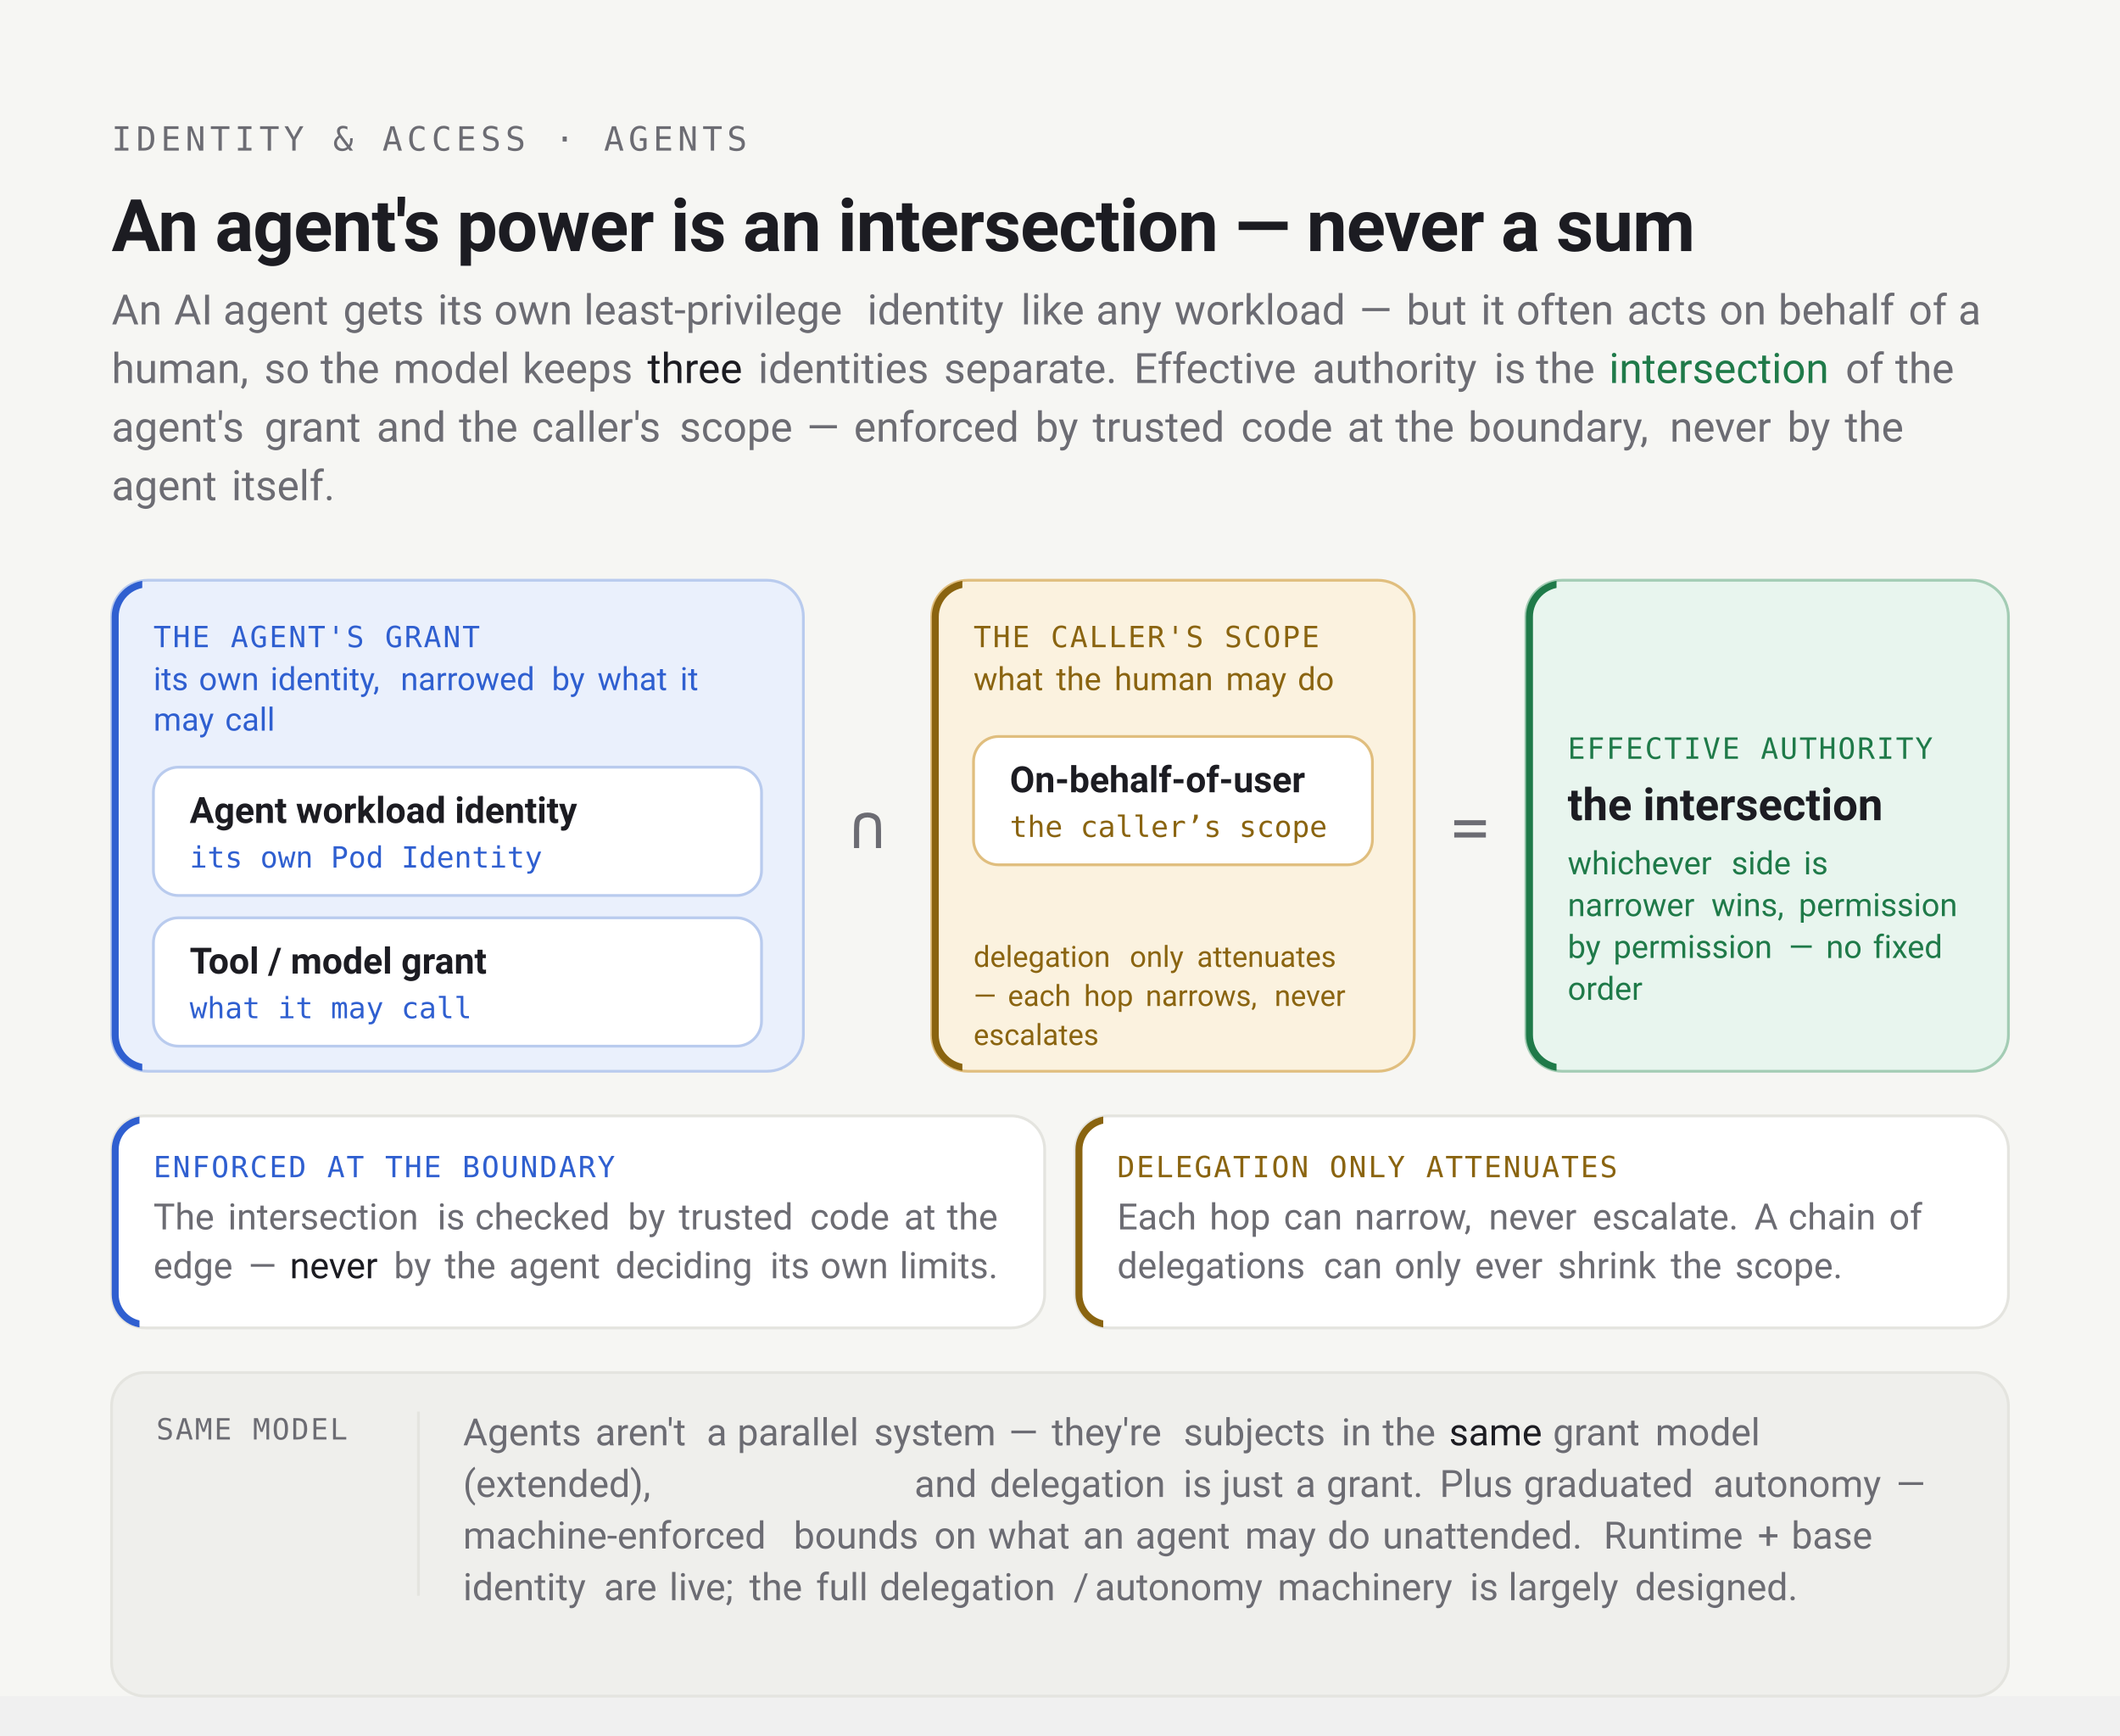
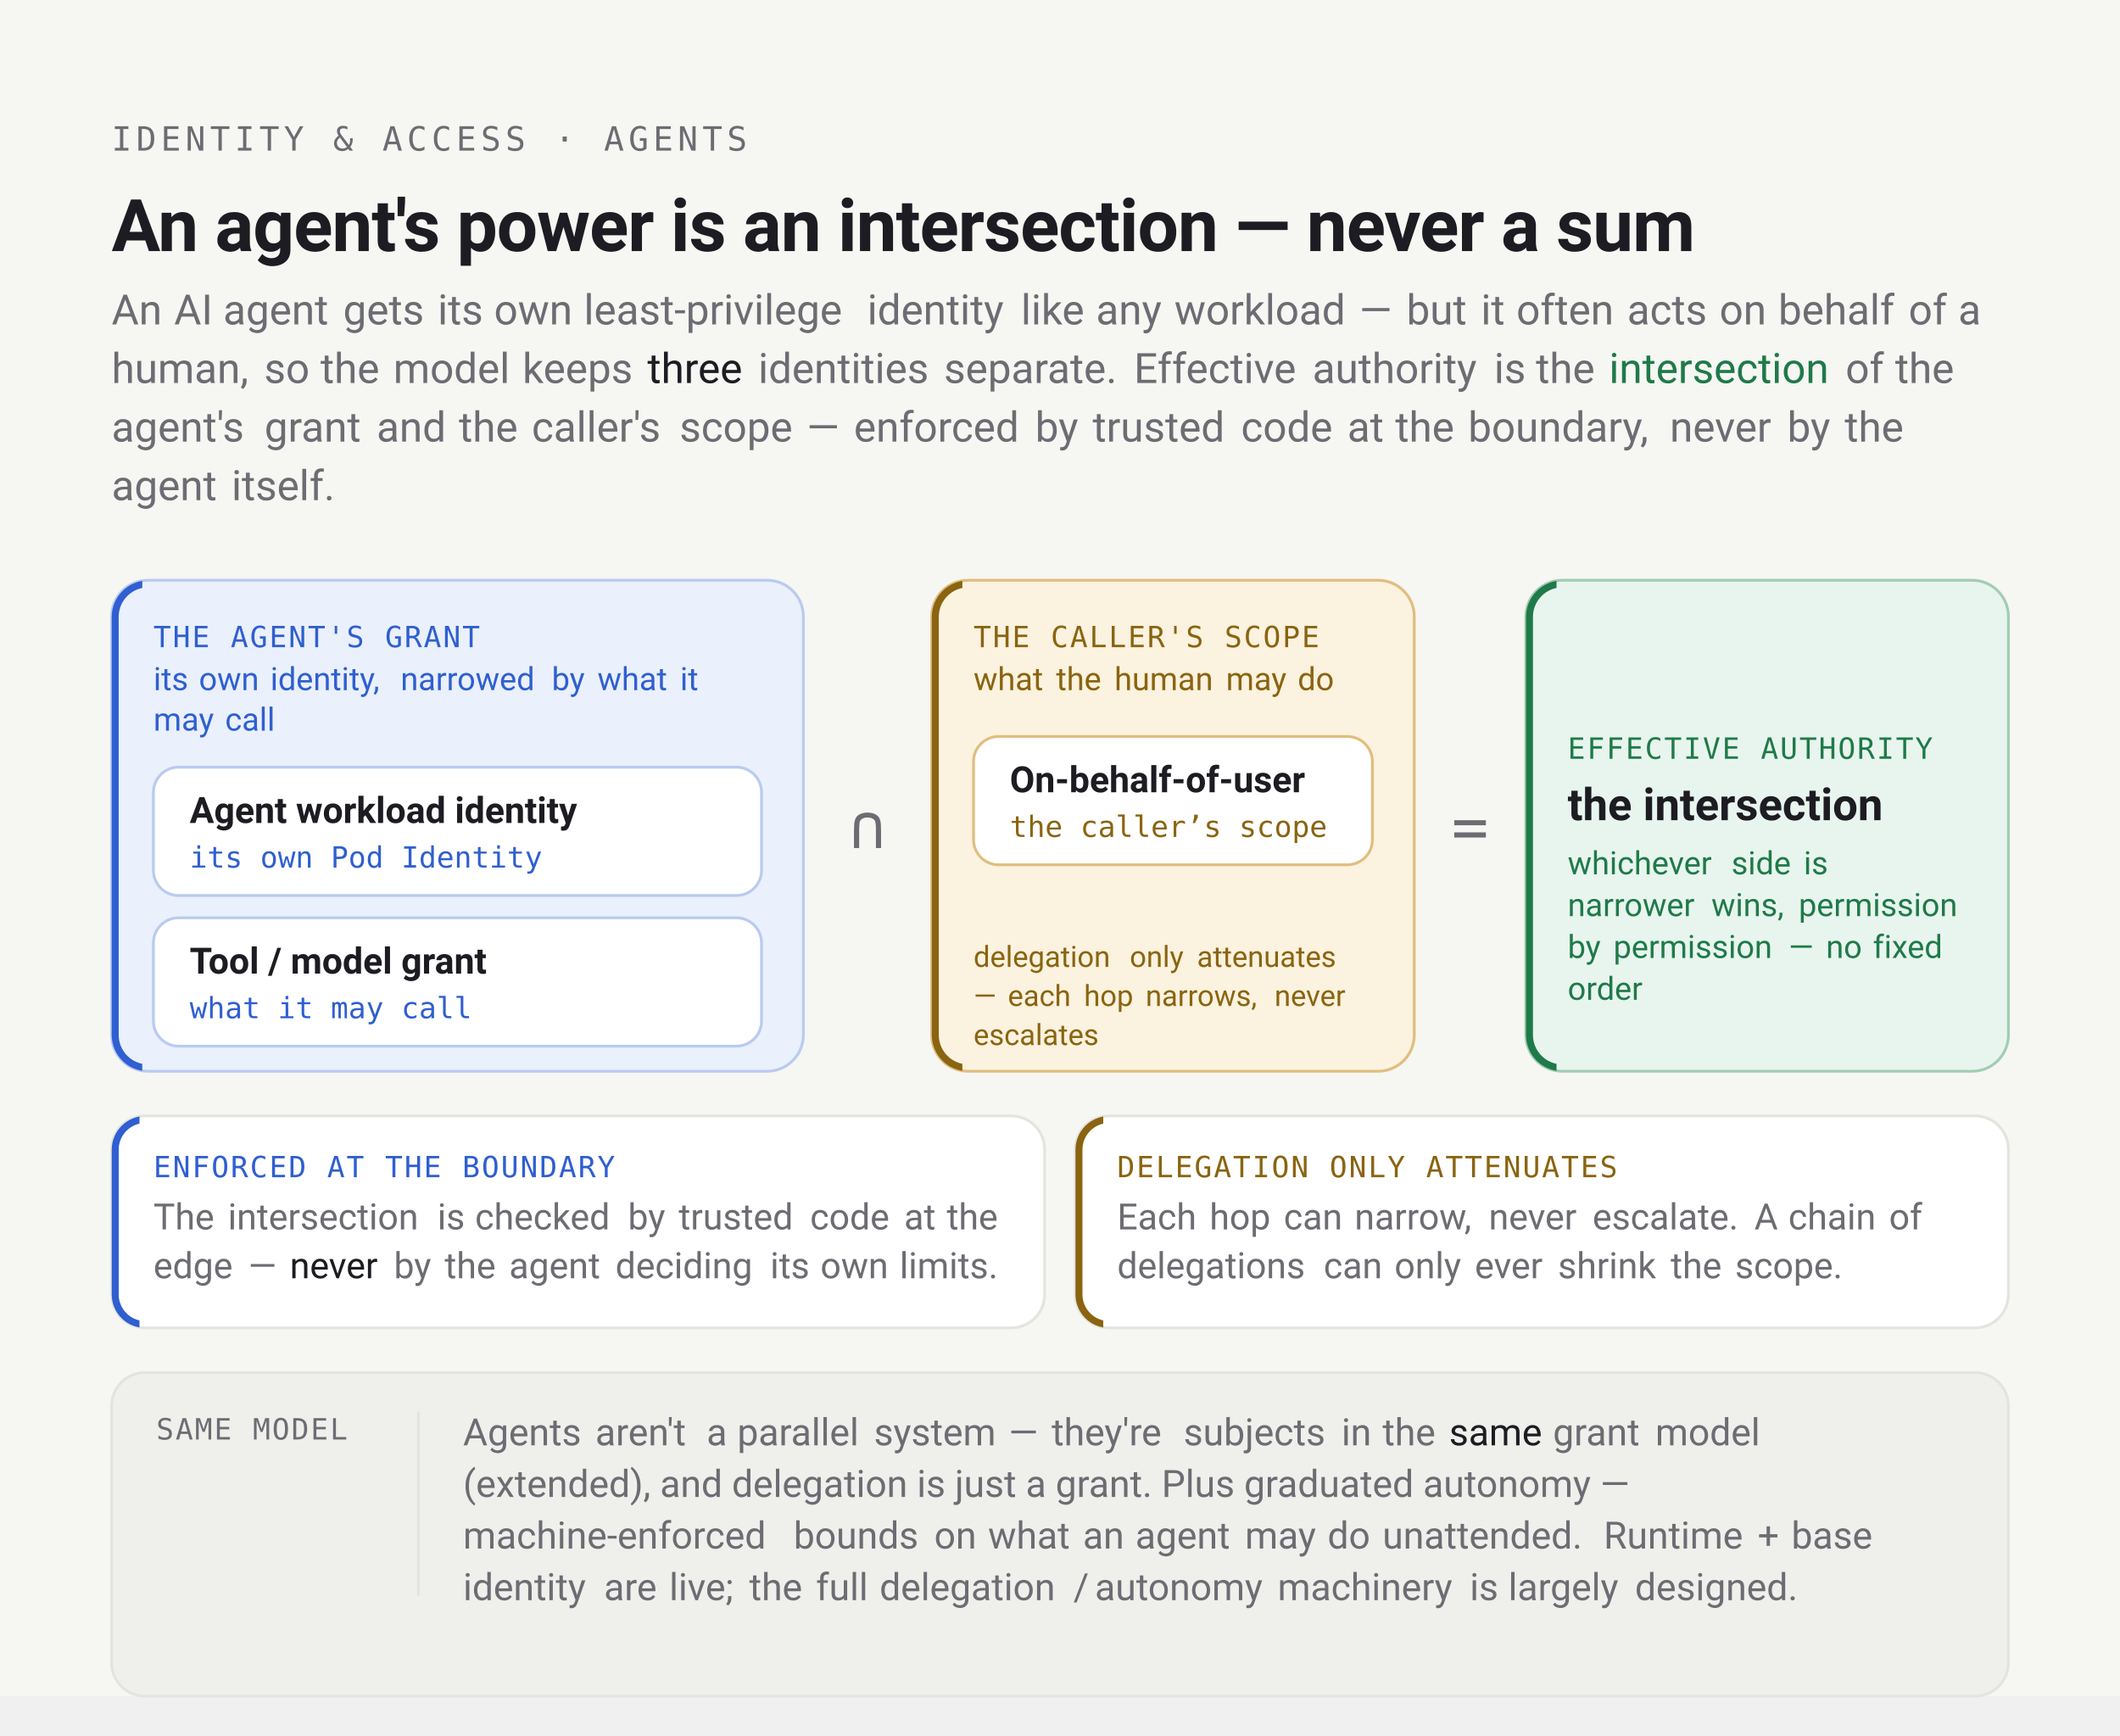
<svg xmlns="http://www.w3.org/2000/svg" viewBox="0 0 760 622" width="760" height="622" xml:space="preserve" font-family="system-ui,-apple-system,'Segoe UI',Roboto,Helvetica,Arial,sans-serif">
  <style>@media(prefers-color-scheme:dark){[fill="#f6f6f3"]{fill:#1b1b18}[stroke="#f6f6f3"]{stroke:#1b1b18}[fill="#6c6c73"]{fill:#898990}[stroke="#6c6c73"]{stroke:#898990}[fill="#1c1c22"]{fill:#dddde3}[stroke="#1c1c22"]{stroke:#dddde3}[fill="#1f7a49"]{fill:#45d487}[stroke="#1f7a49"]{stroke:#45d487}[fill="#eaf0fc"]{fill:#172a50}[stroke="#eaf0fc"]{stroke:#172a50}[fill="#b9cbee"]{fill:#1e3869}[stroke="#b9cbee"]{stroke:#1e3869}[fill="#2f5fd0"]{fill:#7798e3}[stroke="#2f5fd0"]{stroke:#7798e3}[fill="#ffffff"]{fill:#141414}[stroke="#ffffff"]{stroke:#141414}[fill="#fbf2df"]{fill:#554219}[stroke="#fbf2df"]{stroke:#554219}[fill="#e0be7e"]{fill:#e6c68a}[stroke="#e0be7e"]{stroke:#e6c68a}[fill="#8a6410"]{fill:#ecb02d}[stroke="#8a6410"]{stroke:#ecb02d}[fill="#e8f5ee"]{fill:#214b35}[stroke="#e8f5ee"]{stroke:#214b35}[fill="#a3ccb4"]{fill:#a2cdb4}[stroke="#a3ccb4"]{stroke:#a2cdb4}[fill="#e4e4df"]{fill:#252521}[stroke="#e4e4df"]{stroke:#252521}[fill="#efefec"]{fill:#1f1f1b}[stroke="#efefec"]{stroke:#1f1f1b}}</style>
  <style>@media(prefers-color-scheme:dark){.f_bg{fill:#15161c}.f_blueBg{fill:#172a50}.f_greenBg{fill:#16331f}.f_text{fill:#e6e6ea}.f_muted{fill:#9a9aa3}.f_blue{fill:#7fa0ee}.f_green{fill:#4fd08a}.f_amber{fill:#e0b050}}</style>
  <defs>
    <clipPath id="abar0">
      <rect x="39.0" y="207.0" width="12.0" height="178.0" />
    </clipPath>
    <clipPath id="abar1">
      <rect x="333.0" y="207.0" width="12.0" height="178.0" />
    </clipPath>
    <clipPath id="abar2">
      <rect x="546.0" y="207.0" width="12.0" height="178.0" />
    </clipPath>
    <clipPath id="abar3">
      <rect x="39.0" y="399.0" width="11.0" height="78.0" />
    </clipPath>
    <clipPath id="abar4">
      <rect x="384.5" y="399.0" width="11.0" height="78.0" />
    </clipPath>
  </defs>
  <rect x="0" y="0" width="760" height="608" class="f_bg" fill="#f6f6f3" />
  <text x="40" y="54" font-size="12" class="f_muted mono" fill="#6c6c73" font-family="ui-monospace,SFMono-Regular,Menlo,Consolas,monospace" letter-spacing="1.6px">IDENTITY &amp; ACCESS · AGENTS</text>
  <text x="40" y="90" font-size="26" class="f_text" fill="#1c1c22" font-family="system-ui,-apple-system,'Segoe UI',Roboto,Helvetica,Arial,sans-serif" font-weight="600" letter-spacing="-0.3px">An agent's power is an intersection — never a sum</text>
  <text y="116.3" font-size="15">
    <tspan x="40.0" class="f_muted" fill="#6c6c73" font-family="system-ui,-apple-system,'Segoe UI',Roboto,Helvetica,Arial,sans-serif">An</tspan>
    <tspan x="62.4" class="f_muted" fill="#6c6c73" font-family="system-ui,-apple-system,'Segoe UI',Roboto,Helvetica,Arial,sans-serif">AI</tspan>
    <tspan x="80.0" class="f_muted" fill="#6c6c73" font-family="system-ui,-apple-system,'Segoe UI',Roboto,Helvetica,Arial,sans-serif">agent</tspan>
    <tspan x="123.0" class="f_muted" fill="#6c6c73" font-family="system-ui,-apple-system,'Segoe UI',Roboto,Helvetica,Arial,sans-serif">gets</tspan>
    <tspan x="156.9" class="f_muted" fill="#6c6c73" font-family="system-ui,-apple-system,'Segoe UI',Roboto,Helvetica,Arial,sans-serif">its</tspan>
    <tspan x="177.1" class="f_muted" fill="#6c6c73" font-family="system-ui,-apple-system,'Segoe UI',Roboto,Helvetica,Arial,sans-serif">own</tspan>
    <tspan x="209.3" class="f_muted" fill="#6c6c73" font-family="system-ui,-apple-system,'Segoe UI',Roboto,Helvetica,Arial,sans-serif">least-privilege</tspan>
    <tspan x="310.9" class="f_muted" fill="#6c6c73" font-family="system-ui,-apple-system,'Segoe UI',Roboto,Helvetica,Arial,sans-serif">identity</tspan>
    <tspan x="366.0" class="f_muted" fill="#6c6c73" font-family="system-ui,-apple-system,'Segoe UI',Roboto,Helvetica,Arial,sans-serif">like</tspan>
    <tspan x="392.9" class="f_muted" fill="#6c6c73" font-family="system-ui,-apple-system,'Segoe UI',Roboto,Helvetica,Arial,sans-serif">any</tspan>
    <tspan x="421.0" class="f_muted" fill="#6c6c73" font-family="system-ui,-apple-system,'Segoe UI',Roboto,Helvetica,Arial,sans-serif">workload</tspan>
    <tspan x="487.3" class="f_muted" fill="#6c6c73" font-family="system-ui,-apple-system,'Segoe UI',Roboto,Helvetica,Arial,sans-serif">—</tspan>
    <tspan x="504.2" class="f_muted" fill="#6c6c73" font-family="system-ui,-apple-system,'Segoe UI',Roboto,Helvetica,Arial,sans-serif">but</tspan>
    <tspan x="530.9" class="f_muted" fill="#6c6c73" font-family="system-ui,-apple-system,'Segoe UI',Roboto,Helvetica,Arial,sans-serif">it</tspan>
    <tspan x="543.6" class="f_muted" fill="#6c6c73" font-family="system-ui,-apple-system,'Segoe UI',Roboto,Helvetica,Arial,sans-serif">often</tspan>
    <tspan x="583.3" class="f_muted" fill="#6c6c73" font-family="system-ui,-apple-system,'Segoe UI',Roboto,Helvetica,Arial,sans-serif">acts</tspan>
    <tspan x="616.4" class="f_muted" fill="#6c6c73" font-family="system-ui,-apple-system,'Segoe UI',Roboto,Helvetica,Arial,sans-serif">on</tspan>
    <tspan x="637.5" class="f_muted" fill="#6c6c73" font-family="system-ui,-apple-system,'Segoe UI',Roboto,Helvetica,Arial,sans-serif">behalf</tspan>
    <tspan x="684.2" class="f_muted" fill="#6c6c73" font-family="system-ui,-apple-system,'Segoe UI',Roboto,Helvetica,Arial,sans-serif">of</tspan>
    <tspan x="702.0" class="f_muted" fill="#6c6c73" font-family="system-ui,-apple-system,'Segoe UI',Roboto,Helvetica,Arial,sans-serif">a</tspan>
  </text>
  <text y="137.3" font-size="15">
    <tspan x="40.0" class="f_muted" fill="#6c6c73" font-family="system-ui,-apple-system,'Segoe UI',Roboto,Helvetica,Arial,sans-serif">human,</tspan>
    <tspan x="94.7" class="f_muted" fill="#6c6c73" font-family="system-ui,-apple-system,'Segoe UI',Roboto,Helvetica,Arial,sans-serif">so</tspan>
    <tspan x="114.9" class="f_muted" fill="#6c6c73" font-family="system-ui,-apple-system,'Segoe UI',Roboto,Helvetica,Arial,sans-serif">the</tspan>
    <tspan x="141.0" class="f_muted" fill="#6c6c73" font-family="system-ui,-apple-system,'Segoe UI',Roboto,Helvetica,Arial,sans-serif">model</tspan>
    <tspan x="187.3" class="f_muted" fill="#6c6c73" font-family="system-ui,-apple-system,'Segoe UI',Roboto,Helvetica,Arial,sans-serif">keeps</tspan>
    <tspan x="232.1" class="f_text" fill="#1c1c22" font-family="system-ui,-apple-system,'Segoe UI',Roboto,Helvetica,Arial,sans-serif">three</tspan>
    <tspan x="271.8" class="f_muted" fill="#6c6c73" font-family="system-ui,-apple-system,'Segoe UI',Roboto,Helvetica,Arial,sans-serif">identities</tspan>
    <tspan x="338.4" class="f_muted" fill="#6c6c73" font-family="system-ui,-apple-system,'Segoe UI',Roboto,Helvetica,Arial,sans-serif">separate.</tspan>
    <tspan x="406.5" class="f_muted" fill="#6c6c73" font-family="system-ui,-apple-system,'Segoe UI',Roboto,Helvetica,Arial,sans-serif">Effective</tspan>
    <tspan x="470.5" class="f_muted" fill="#6c6c73" font-family="system-ui,-apple-system,'Segoe UI',Roboto,Helvetica,Arial,sans-serif">authority</tspan>
    <tspan x="535.6" class="f_muted" fill="#6c6c73" font-family="system-ui,-apple-system,'Segoe UI',Roboto,Helvetica,Arial,sans-serif">is</tspan>
    <tspan x="550.6" class="f_muted" fill="#6c6c73" font-family="system-ui,-apple-system,'Segoe UI',Roboto,Helvetica,Arial,sans-serif">the</tspan>
    <tspan x="576.8" class="f_green" fill="#1f7a49" font-family="system-ui,-apple-system,'Segoe UI',Roboto,Helvetica,Arial,sans-serif">intersection</tspan>
    <tspan x="661.6" class="f_muted" fill="#6c6c73" font-family="system-ui,-apple-system,'Segoe UI',Roboto,Helvetica,Arial,sans-serif">of</tspan>
    <tspan x="679.4" class="f_muted" fill="#6c6c73" font-family="system-ui,-apple-system,'Segoe UI',Roboto,Helvetica,Arial,sans-serif">the</tspan>
  </text>
  <text y="158.3" font-size="15">
    <tspan x="40.0" class="f_muted" fill="#6c6c73" font-family="system-ui,-apple-system,'Segoe UI',Roboto,Helvetica,Arial,sans-serif">agent's</tspan>
    <tspan x="94.8" class="f_muted" fill="#6c6c73" font-family="system-ui,-apple-system,'Segoe UI',Roboto,Helvetica,Arial,sans-serif">grant</tspan>
    <tspan x="135.0" class="f_muted" fill="#6c6c73" font-family="system-ui,-apple-system,'Segoe UI',Roboto,Helvetica,Arial,sans-serif">and</tspan>
    <tspan x="164.5" class="f_muted" fill="#6c6c73" font-family="system-ui,-apple-system,'Segoe UI',Roboto,Helvetica,Arial,sans-serif">the</tspan>
    <tspan x="190.6" class="f_muted" fill="#6c6c73" font-family="system-ui,-apple-system,'Segoe UI',Roboto,Helvetica,Arial,sans-serif">caller's</tspan>
    <tspan x="243.6" class="f_muted" fill="#6c6c73" font-family="system-ui,-apple-system,'Segoe UI',Roboto,Helvetica,Arial,sans-serif">scope</tspan>
    <tspan x="289.2" class="f_muted" fill="#6c6c73" font-family="system-ui,-apple-system,'Segoe UI',Roboto,Helvetica,Arial,sans-serif">—</tspan>
    <tspan x="306.1" class="f_muted" fill="#6c6c73" font-family="system-ui,-apple-system,'Segoe UI',Roboto,Helvetica,Arial,sans-serif">enforced</tspan>
    <tspan x="371.1" class="f_muted" fill="#6c6c73" font-family="system-ui,-apple-system,'Segoe UI',Roboto,Helvetica,Arial,sans-serif">by</tspan>
    <tspan x="391.7" class="f_muted" fill="#6c6c73" font-family="system-ui,-apple-system,'Segoe UI',Roboto,Helvetica,Arial,sans-serif">trusted</tspan>
    <tspan x="444.9" class="f_muted" fill="#6c6c73" font-family="system-ui,-apple-system,'Segoe UI',Roboto,Helvetica,Arial,sans-serif">code</tspan>
    <tspan x="483.0" class="f_muted" fill="#6c6c73" font-family="system-ui,-apple-system,'Segoe UI',Roboto,Helvetica,Arial,sans-serif">at</tspan>
    <tspan x="500.2" class="f_muted" fill="#6c6c73" font-family="system-ui,-apple-system,'Segoe UI',Roboto,Helvetica,Arial,sans-serif">the</tspan>
    <tspan x="526.3" class="f_muted" fill="#6c6c73" font-family="system-ui,-apple-system,'Segoe UI',Roboto,Helvetica,Arial,sans-serif">boundary,</tspan>
    <tspan x="598.6" class="f_muted" fill="#6c6c73" font-family="system-ui,-apple-system,'Segoe UI',Roboto,Helvetica,Arial,sans-serif">never</tspan>
    <tspan x="640.7" class="f_muted" fill="#6c6c73" font-family="system-ui,-apple-system,'Segoe UI',Roboto,Helvetica,Arial,sans-serif">by</tspan>
    <tspan x="661.3" class="f_muted" fill="#6c6c73" font-family="system-ui,-apple-system,'Segoe UI',Roboto,Helvetica,Arial,sans-serif">the</tspan>
  </text>
  <text y="179.3" font-size="15">
    <tspan x="40.0" class="f_muted" fill="#6c6c73" font-family="system-ui,-apple-system,'Segoe UI',Roboto,Helvetica,Arial,sans-serif">agent</tspan>
    <tspan x="83.0" class="f_muted" fill="#6c6c73" font-family="system-ui,-apple-system,'Segoe UI',Roboto,Helvetica,Arial,sans-serif">itself.</tspan>
  </text>
  <clipPath id="c0">
    <rect x="40" y="208" width="248" height="176" rx="13" />
  </clipPath>
  <rect x="40" y="208" width="248" height="176" rx="13" class="f_blueBg" fill="#eaf0fc" stroke="#b9cbee" stroke-width="1" />
  <g clip-path="url(#c0)">
    <rect x="41.3" y="209.3" width="245.5" height="173.5" rx="11.8" fill="none" stroke="#2f5fd0" stroke-width="2.5" clip-path="url(#abar0)" />
  </g>
  <text x="55" y="232" font-size="10.5" class="f_blue mono" fill="#2f5fd0" font-family="ui-monospace,SFMono-Regular,Menlo,Consolas,monospace" letter-spacing="0.6px">THE AGENT'S GRANT</text>
  <text y="247.4" font-size="11.5">
    <tspan x="55.0" class="f_blue" fill="#2f5fd0" font-family="system-ui,-apple-system,'Segoe UI',Roboto,Helvetica,Arial,sans-serif">its</tspan>
    <tspan x="71.3" class="f_blue" fill="#2f5fd0" font-family="system-ui,-apple-system,'Segoe UI',Roboto,Helvetica,Arial,sans-serif">own</tspan>
    <tspan x="96.9" class="f_blue" fill="#2f5fd0" font-family="system-ui,-apple-system,'Segoe UI',Roboto,Helvetica,Arial,sans-serif">identity,</tspan>
    <tspan x="143.6" class="f_blue" fill="#2f5fd0" font-family="system-ui,-apple-system,'Segoe UI',Roboto,Helvetica,Arial,sans-serif">narrowed</tspan>
    <tspan x="197.8" class="f_blue" fill="#2f5fd0" font-family="system-ui,-apple-system,'Segoe UI',Roboto,Helvetica,Arial,sans-serif">by</tspan>
    <tspan x="214.2" class="f_blue" fill="#2f5fd0" font-family="system-ui,-apple-system,'Segoe UI',Roboto,Helvetica,Arial,sans-serif">what</tspan>
    <tspan x="243.8" class="f_blue" fill="#2f5fd0" font-family="system-ui,-apple-system,'Segoe UI',Roboto,Helvetica,Arial,sans-serif">it</tspan>
  </text>
  <text y="261.9" font-size="11.5">
    <tspan x="55.0" class="f_blue" fill="#2f5fd0" font-family="system-ui,-apple-system,'Segoe UI',Roboto,Helvetica,Arial,sans-serif">may</tspan>
    <tspan x="80.7" class="f_blue" fill="#2f5fd0" font-family="system-ui,-apple-system,'Segoe UI',Roboto,Helvetica,Arial,sans-serif">call</tspan>
  </text>
  <rect x="55" y="275" width="218" height="46" rx="9" class="f_card" fill="#ffffff" stroke="#b9cbee" stroke-width="1" />
  <text x="68" y="295" font-size="13" class="f_text" fill="#1c1c22" font-family="system-ui,-apple-system,'Segoe UI',Roboto,Helvetica,Arial,sans-serif" font-weight="600">Agent workload identity</text>
  <text x="68" y="311" font-size="10.5" class="f_blue mono" fill="#2f5fd0" font-family="ui-monospace,SFMono-Regular,Menlo,Consolas,monospace">its own Pod Identity</text>
  <rect x="55" y="329" width="218" height="46" rx="9" class="f_card" fill="#ffffff" stroke="#b9cbee" stroke-width="1" />
  <text x="68" y="349" font-size="13" class="f_text" fill="#1c1c22" font-family="system-ui,-apple-system,'Segoe UI',Roboto,Helvetica,Arial,sans-serif" font-weight="600">Tool / model grant</text>
  <text x="68" y="365" font-size="10.5" class="f_blue mono" fill="#2f5fd0" font-family="ui-monospace,SFMono-Regular,Menlo,Consolas,monospace">what it may call</text>
  <text x="311" y="304" font-size="22" class="f_muted mono" fill="#6c6c73" font-family="ui-monospace,SFMono-Regular,Menlo,Consolas,monospace" text-anchor="middle">∩</text>
  <clipPath id="c1">
    <rect x="334" y="208" width="173" height="176" rx="13" />
  </clipPath>
  <rect x="334" y="208" width="173" height="176" rx="13" class="f_amberBg" fill="#fbf2df" stroke="#e0be7e" stroke-width="1" />
  <g clip-path="url(#c1)">
    <rect x="335.3" y="209.3" width="170.5" height="173.5" rx="11.8" fill="none" stroke="#8a6410" stroke-width="2.5" clip-path="url(#abar1)" />
  </g>
  <text x="349" y="232" font-size="10.5" class="f_amber mono" fill="#8a6410" font-family="ui-monospace,SFMono-Regular,Menlo,Consolas,monospace" letter-spacing="0.6px">THE CALLER'S SCOPE</text>
  <text y="247.4" font-size="11.5">
    <tspan x="349.0" class="f_amber" fill="#8a6410" font-family="system-ui,-apple-system,'Segoe UI',Roboto,Helvetica,Arial,sans-serif">what</tspan>
    <tspan x="378.6" class="f_amber" fill="#8a6410" font-family="system-ui,-apple-system,'Segoe UI',Roboto,Helvetica,Arial,sans-serif">the</tspan>
    <tspan x="399.5" class="f_amber" fill="#8a6410" font-family="system-ui,-apple-system,'Segoe UI',Roboto,Helvetica,Arial,sans-serif">human</tspan>
    <tspan x="439.5" class="f_amber" fill="#8a6410" font-family="system-ui,-apple-system,'Segoe UI',Roboto,Helvetica,Arial,sans-serif">may</tspan>
    <tspan x="465.2" class="f_amber" fill="#8a6410" font-family="system-ui,-apple-system,'Segoe UI',Roboto,Helvetica,Arial,sans-serif">do</tspan>
  </text>
  <rect x="349" y="264" width="143" height="46" rx="9" class="f_card" fill="#ffffff" stroke="#e0be7e" stroke-width="1" />
  <text x="362" y="284" font-size="13" class="f_text" fill="#1c1c22" font-family="system-ui,-apple-system,'Segoe UI',Roboto,Helvetica,Arial,sans-serif" font-weight="600">On-behalf-of-user</text>
  <text x="362" y="300" font-size="10.5" class="f_amber mono" fill="#8a6410" font-family="ui-monospace,SFMono-Regular,Menlo,Consolas,monospace">the caller’s scope</text>
  <text y="346.6" font-size="10.5">
    <tspan x="349.0" class="f_amber" fill="#8a6410" font-family="system-ui,-apple-system,'Segoe UI',Roboto,Helvetica,Arial,sans-serif">delegation</tspan>
    <tspan x="405.0" class="f_amber" fill="#8a6410" font-family="system-ui,-apple-system,'Segoe UI',Roboto,Helvetica,Arial,sans-serif">only</tspan>
    <tspan x="429.1" class="f_amber" fill="#8a6410" font-family="system-ui,-apple-system,'Segoe UI',Roboto,Helvetica,Arial,sans-serif">attenuates</tspan>
  </text>
  <text y="360.6" font-size="10.5">
    <tspan x="349.0" class="f_amber" fill="#8a6410" font-family="system-ui,-apple-system,'Segoe UI',Roboto,Helvetica,Arial,sans-serif">—</tspan>
    <tspan x="361.3" class="f_amber" fill="#8a6410" font-family="system-ui,-apple-system,'Segoe UI',Roboto,Helvetica,Arial,sans-serif">each</tspan>
    <tspan x="388.6" class="f_amber" fill="#8a6410" font-family="system-ui,-apple-system,'Segoe UI',Roboto,Helvetica,Arial,sans-serif">hop</tspan>
    <tspan x="410.7" class="f_amber" fill="#8a6410" font-family="system-ui,-apple-system,'Segoe UI',Roboto,Helvetica,Arial,sans-serif">narrows,</tspan>
    <tspan x="456.9" class="f_amber" fill="#8a6410" font-family="system-ui,-apple-system,'Segoe UI',Roboto,Helvetica,Arial,sans-serif">never</tspan>
  </text>
  <text y="374.6" font-size="10.5">
    <tspan x="349.0" class="f_amber" fill="#8a6410" font-family="system-ui,-apple-system,'Segoe UI',Roboto,Helvetica,Arial,sans-serif">escalates</tspan>
  </text>
  <text x="527" y="304" font-size="22" class="f_muted mono" fill="#6c6c73" font-family="ui-monospace,SFMono-Regular,Menlo,Consolas,monospace" text-anchor="middle">=</text>
  <clipPath id="c2">
    <rect x="547" y="208" width="173" height="176" rx="13" />
  </clipPath>
  <rect x="547" y="208" width="173" height="176" rx="13" class="f_greenBg" fill="#e8f5ee" stroke="#a3ccb4" stroke-width="1" />
  <g clip-path="url(#c2)">
    <rect x="548.3" y="209.3" width="170.5" height="173.5" rx="11.8" fill="none" stroke="#1f7a49" stroke-width="2.5" clip-path="url(#abar2)" />
  </g>
  <text x="562" y="272" font-size="10.5" class="f_green mono" fill="#1f7a49" font-family="ui-monospace,SFMono-Regular,Menlo,Consolas,monospace" letter-spacing="0.6px">EFFECTIVE AUTHORITY</text>
  <text x="562" y="294" font-size="16" class="f_text" fill="#1c1c22" font-family="system-ui,-apple-system,'Segoe UI',Roboto,Helvetica,Arial,sans-serif" font-weight="600">the intersection</text>
  <text y="313.4" font-size="11.5">
    <tspan x="562.0" class="f_green" fill="#1f7a49" font-family="system-ui,-apple-system,'Segoe UI',Roboto,Helvetica,Arial,sans-serif">whichever</tspan>
    <tspan x="620.7" class="f_green" fill="#1f7a49" font-family="system-ui,-apple-system,'Segoe UI',Roboto,Helvetica,Arial,sans-serif">side</tspan>
    <tspan x="646.6" class="f_green" fill="#1f7a49" font-family="system-ui,-apple-system,'Segoe UI',Roboto,Helvetica,Arial,sans-serif">is</tspan>
  </text>
  <text y="328.4" font-size="11.5">
    <tspan x="562.0" class="f_green" fill="#1f7a49" font-family="system-ui,-apple-system,'Segoe UI',Roboto,Helvetica,Arial,sans-serif">narrower</tspan>
    <tspan x="613.5" class="f_green" fill="#1f7a49" font-family="system-ui,-apple-system,'Segoe UI',Roboto,Helvetica,Arial,sans-serif">wins,</tspan>
    <tspan x="644.8" class="f_green" fill="#1f7a49" font-family="system-ui,-apple-system,'Segoe UI',Roboto,Helvetica,Arial,sans-serif">permission</tspan>
  </text>
  <text y="343.4" font-size="11.5">
    <tspan x="562.0" class="f_green" fill="#1f7a49" font-family="system-ui,-apple-system,'Segoe UI',Roboto,Helvetica,Arial,sans-serif">by</tspan>
    <tspan x="578.4" class="f_green" fill="#1f7a49" font-family="system-ui,-apple-system,'Segoe UI',Roboto,Helvetica,Arial,sans-serif">permission</tspan>
    <tspan x="641.2" class="f_green" fill="#1f7a49" font-family="system-ui,-apple-system,'Segoe UI',Roboto,Helvetica,Arial,sans-serif">—</tspan>
    <tspan x="654.6" class="f_green" fill="#1f7a49" font-family="system-ui,-apple-system,'Segoe UI',Roboto,Helvetica,Arial,sans-serif">no</tspan>
    <tspan x="671.4" class="f_green" fill="#1f7a49" font-family="system-ui,-apple-system,'Segoe UI',Roboto,Helvetica,Arial,sans-serif">fixed</tspan>
  </text>
  <text y="358.4" font-size="11.5">
    <tspan x="562.0" class="f_green" fill="#1f7a49" font-family="system-ui,-apple-system,'Segoe UI',Roboto,Helvetica,Arial,sans-serif">order</tspan>
  </text>
  <clipPath id="c3">
    <rect x="40" y="400" width="334.5" height="76" rx="12" />
  </clipPath>
  <rect x="40" y="400" width="334.5" height="76" rx="12" class="f_card" fill="#ffffff" stroke="#e4e4df" stroke-width="1" />
  <g clip-path="url(#c3)">
    <rect x="41.3" y="401.3" width="332.0" height="73.5" rx="10.8" fill="none" stroke="#2f5fd0" stroke-width="2.5" clip-path="url(#abar3)" />
  </g>
  <text x="55" y="422" font-size="10.5" class="f_blue mono" fill="#2f5fd0" font-family="ui-monospace,SFMono-Regular,Menlo,Consolas,monospace" letter-spacing="0.6px">ENFORCED AT THE BOUNDARY</text>
  <text y="440.7" font-size="13">
    <tspan x="55.0" class="f_muted" fill="#6c6c73" font-family="system-ui,-apple-system,'Segoe UI',Roboto,Helvetica,Arial,sans-serif">The</tspan>
    <tspan x="81.7" class="f_muted" fill="#6c6c73" font-family="system-ui,-apple-system,'Segoe UI',Roboto,Helvetica,Arial,sans-serif">intersection</tspan>
    <tspan x="156.8" class="f_muted" fill="#6c6c73" font-family="system-ui,-apple-system,'Segoe UI',Roboto,Helvetica,Arial,sans-serif">is</tspan>
    <tspan x="170.3" class="f_muted" fill="#6c6c73" font-family="system-ui,-apple-system,'Segoe UI',Roboto,Helvetica,Arial,sans-serif">checked</tspan>
    <tspan x="225.1" class="f_muted" fill="#6c6c73" font-family="system-ui,-apple-system,'Segoe UI',Roboto,Helvetica,Arial,sans-serif">by</tspan>
    <tspan x="243.3" class="f_muted" fill="#6c6c73" font-family="system-ui,-apple-system,'Segoe UI',Roboto,Helvetica,Arial,sans-serif">trusted</tspan>
    <tspan x="290.4" class="f_muted" fill="#6c6c73" font-family="system-ui,-apple-system,'Segoe UI',Roboto,Helvetica,Arial,sans-serif">code</tspan>
    <tspan x="324.1" class="f_muted" fill="#6c6c73" font-family="system-ui,-apple-system,'Segoe UI',Roboto,Helvetica,Arial,sans-serif">at</tspan>
    <tspan x="339.4" class="f_muted" fill="#6c6c73" font-family="system-ui,-apple-system,'Segoe UI',Roboto,Helvetica,Arial,sans-serif">the</tspan>
  </text>
  <text y="458.2" font-size="13">
    <tspan x="55.0" class="f_muted" fill="#6c6c73" font-family="system-ui,-apple-system,'Segoe UI',Roboto,Helvetica,Arial,sans-serif">edge</tspan>
    <tspan x="89.0" class="f_muted" fill="#6c6c73" font-family="system-ui,-apple-system,'Segoe UI',Roboto,Helvetica,Arial,sans-serif">—</tspan>
    <tspan x="103.9" class="f_text" fill="#1c1c22" font-family="system-ui,-apple-system,'Segoe UI',Roboto,Helvetica,Arial,sans-serif">never</tspan>
    <tspan x="141.2" class="f_muted" fill="#6c6c73" font-family="system-ui,-apple-system,'Segoe UI',Roboto,Helvetica,Arial,sans-serif">by</tspan>
    <tspan x="159.4" class="f_muted" fill="#6c6c73" font-family="system-ui,-apple-system,'Segoe UI',Roboto,Helvetica,Arial,sans-serif">the</tspan>
    <tspan x="182.5" class="f_muted" fill="#6c6c73" font-family="system-ui,-apple-system,'Segoe UI',Roboto,Helvetica,Arial,sans-serif">agent</tspan>
    <tspan x="220.6" class="f_muted" fill="#6c6c73" font-family="system-ui,-apple-system,'Segoe UI',Roboto,Helvetica,Arial,sans-serif">deciding</tspan>
    <tspan x="276.1" class="f_muted" fill="#6c6c73" font-family="system-ui,-apple-system,'Segoe UI',Roboto,Helvetica,Arial,sans-serif">its</tspan>
    <tspan x="294.1" class="f_muted" fill="#6c6c73" font-family="system-ui,-apple-system,'Segoe UI',Roboto,Helvetica,Arial,sans-serif">own</tspan>
    <tspan x="322.5" class="f_muted" fill="#6c6c73" font-family="system-ui,-apple-system,'Segoe UI',Roboto,Helvetica,Arial,sans-serif">limits.</tspan>
  </text>
  <clipPath id="c4">
    <rect x="385.5" y="400" width="334.5" height="76" rx="12" />
  </clipPath>
  <rect x="385.5" y="400" width="334.5" height="76" rx="12" class="f_card" fill="#ffffff" stroke="#e4e4df" stroke-width="1" />
  <g clip-path="url(#c4)">
    <rect x="386.8" y="401.3" width="332.0" height="73.5" rx="10.8" fill="none" stroke="#8a6410" stroke-width="2.5" clip-path="url(#abar4)" />
  </g>
  <text x="400.5" y="422" font-size="10.5" class="f_amber mono" fill="#8a6410" font-family="ui-monospace,SFMono-Regular,Menlo,Consolas,monospace" letter-spacing="0.6px">DELEGATION ONLY ATTENUATES</text>
  <text y="440.7" font-size="13">
    <tspan x="400.5" class="f_muted" fill="#6c6c73" font-family="system-ui,-apple-system,'Segoe UI',Roboto,Helvetica,Arial,sans-serif">Each</tspan>
    <tspan x="433.6" class="f_muted" fill="#6c6c73" font-family="system-ui,-apple-system,'Segoe UI',Roboto,Helvetica,Arial,sans-serif">hop</tspan>
    <tspan x="460.2" class="f_muted" fill="#6c6c73" font-family="system-ui,-apple-system,'Segoe UI',Roboto,Helvetica,Arial,sans-serif">can</tspan>
    <tspan x="485.6" class="f_muted" fill="#6c6c73" font-family="system-ui,-apple-system,'Segoe UI',Roboto,Helvetica,Arial,sans-serif">narrow,</tspan>
    <tspan x="533.7" class="f_muted" fill="#6c6c73" font-family="system-ui,-apple-system,'Segoe UI',Roboto,Helvetica,Arial,sans-serif">never</tspan>
    <tspan x="570.9" class="f_muted" fill="#6c6c73" font-family="system-ui,-apple-system,'Segoe UI',Roboto,Helvetica,Arial,sans-serif">escalate.</tspan>
    <tspan x="628.9" class="f_muted" fill="#6c6c73" font-family="system-ui,-apple-system,'Segoe UI',Roboto,Helvetica,Arial,sans-serif">A</tspan>
    <tspan x="641.1" class="f_muted" fill="#6c6c73" font-family="system-ui,-apple-system,'Segoe UI',Roboto,Helvetica,Arial,sans-serif">chain</tspan>
    <tspan x="677.2" class="f_muted" fill="#6c6c73" font-family="system-ui,-apple-system,'Segoe UI',Roboto,Helvetica,Arial,sans-serif">of</tspan>
  </text>
  <text y="458.2" font-size="13">
    <tspan x="400.5" class="f_muted" fill="#6c6c73" font-family="system-ui,-apple-system,'Segoe UI',Roboto,Helvetica,Arial,sans-serif">delegations</tspan>
    <tspan x="474.5" class="f_muted" fill="#6c6c73" font-family="system-ui,-apple-system,'Segoe UI',Roboto,Helvetica,Arial,sans-serif">can</tspan>
    <tspan x="499.9" class="f_muted" fill="#6c6c73" font-family="system-ui,-apple-system,'Segoe UI',Roboto,Helvetica,Arial,sans-serif">only</tspan>
    <tspan x="528.7" class="f_muted" fill="#6c6c73" font-family="system-ui,-apple-system,'Segoe UI',Roboto,Helvetica,Arial,sans-serif">ever</tspan>
    <tspan x="558.5" class="f_muted" fill="#6c6c73" font-family="system-ui,-apple-system,'Segoe UI',Roboto,Helvetica,Arial,sans-serif">shrink</tspan>
    <tspan x="598.9" class="f_muted" fill="#6c6c73" font-family="system-ui,-apple-system,'Segoe UI',Roboto,Helvetica,Arial,sans-serif">the</tspan>
    <tspan x="622.0" class="f_muted" fill="#6c6c73" font-family="system-ui,-apple-system,'Segoe UI',Roboto,Helvetica,Arial,sans-serif">scope.</tspan>
  </text>
  <rect x="40" y="492" width="680" height="116" rx="12" class="f_panelBg" fill="#efefec" stroke="#e4e4df" stroke-width="1" />
  <text x="56" y="516" font-size="10.5" class="f_muted mono" fill="#6c6c73" font-family="ui-monospace,SFMono-Regular,Menlo,Consolas,monospace" letter-spacing="0.6px">SAME MODEL</text>
  <line x1="150" y1="506" x2="150" y2="572" stroke="#e4e4df" stroke-width="1" />
  <text y="518.1" font-size="13.5">
    <tspan x="166.0" class="f_muted" fill="#6c6c73" font-family="system-ui,-apple-system,'Segoe UI',Roboto,Helvetica,Arial,sans-serif">Agents</tspan>
    <tspan x="213.4" class="f_muted" fill="#6c6c73" font-family="system-ui,-apple-system,'Segoe UI',Roboto,Helvetica,Arial,sans-serif">aren't</tspan>
    <tspan x="253.3" class="f_muted" fill="#6c6c73" font-family="system-ui,-apple-system,'Segoe UI',Roboto,Helvetica,Arial,sans-serif">a</tspan>
    <tspan x="264.3" class="f_muted" fill="#6c6c73" font-family="system-ui,-apple-system,'Segoe UI',Roboto,Helvetica,Arial,sans-serif">parallel</tspan>
    <tspan x="313.3" class="f_muted" fill="#6c6c73" font-family="system-ui,-apple-system,'Segoe UI',Roboto,Helvetica,Arial,sans-serif">system</tspan>
    <tspan x="361.6" class="f_muted" fill="#6c6c73" font-family="system-ui,-apple-system,'Segoe UI',Roboto,Helvetica,Arial,sans-serif">—</tspan>
    <tspan x="377.0" class="f_muted" fill="#6c6c73" font-family="system-ui,-apple-system,'Segoe UI',Roboto,Helvetica,Arial,sans-serif">they're</tspan>
    <tspan x="424.3" class="f_muted" fill="#6c6c73" font-family="system-ui,-apple-system,'Segoe UI',Roboto,Helvetica,Arial,sans-serif">subjects</tspan>
    <tspan x="480.9" class="f_muted" fill="#6c6c73" font-family="system-ui,-apple-system,'Segoe UI',Roboto,Helvetica,Arial,sans-serif">in</tspan>
    <tspan x="495.6" class="f_muted" fill="#6c6c73" font-family="system-ui,-apple-system,'Segoe UI',Roboto,Helvetica,Arial,sans-serif">the</tspan>
    <tspan x="519.5" class="f_text" fill="#1c1c22" font-family="system-ui,-apple-system,'Segoe UI',Roboto,Helvetica,Arial,sans-serif">same</tspan>
    <tspan x="556.7" class="f_muted" fill="#6c6c73" font-family="system-ui,-apple-system,'Segoe UI',Roboto,Helvetica,Arial,sans-serif">grant</tspan>
    <tspan x="593.4" class="f_muted" fill="#6c6c73" font-family="system-ui,-apple-system,'Segoe UI',Roboto,Helvetica,Arial,sans-serif">model</tspan>
  </text>
  <text y="536.6" font-size="13.5">
-     <tspan x="166.0" class="f_muted" fill="#6c6c73" font-family="system-ui,-apple-system,'Segoe UI',Roboto,Helvetica,Arial,sans-serif">(extended),</tspan>
-     <tspan x="327.8" class="f_muted" fill="#6c6c73" font-family="system-ui,-apple-system,'Segoe UI',Roboto,Helvetica,Arial,sans-serif">and</tspan>
-     <tspan x="354.8" class="f_muted" fill="#6c6c73" font-family="system-ui,-apple-system,'Segoe UI',Roboto,Helvetica,Arial,sans-serif">delegation</tspan>
-     <tspan x="424.2" class="f_muted" fill="#6c6c73" font-family="system-ui,-apple-system,'Segoe UI',Roboto,Helvetica,Arial,sans-serif">is</tspan>
-     <tspan x="438.1" class="f_muted" fill="#6c6c73" font-family="system-ui,-apple-system,'Segoe UI',Roboto,Helvetica,Arial,sans-serif">just</tspan>
-     <tspan x="464.4" class="f_muted" fill="#6c6c73" font-family="system-ui,-apple-system,'Segoe UI',Roboto,Helvetica,Arial,sans-serif">a</tspan>
-     <tspan x="475.5" class="f_muted" fill="#6c6c73" font-family="system-ui,-apple-system,'Segoe UI',Roboto,Helvetica,Arial,sans-serif">grant.</tspan>
-     <tspan x="516.1" class="f_muted" fill="#6c6c73" font-family="system-ui,-apple-system,'Segoe UI',Roboto,Helvetica,Arial,sans-serif">Plus</tspan>
-     <tspan x="546.2" class="f_muted" fill="#6c6c73" font-family="system-ui,-apple-system,'Segoe UI',Roboto,Helvetica,Arial,sans-serif">graduated</tspan>
-     <tspan x="614.2" class="f_muted" fill="#6c6c73" font-family="system-ui,-apple-system,'Segoe UI',Roboto,Helvetica,Arial,sans-serif">autonomy</tspan>
-     <tspan x="679.7" class="f_muted" fill="#6c6c73" font-family="system-ui,-apple-system,'Segoe UI',Roboto,Helvetica,Arial,sans-serif">—</tspan>
+     <tspan x="166.0" class="f_muted" fill="#6c6c73" font-family="system-ui,-apple-system,'Segoe UI',Roboto,Helvetica,Arial,sans-serif">(extended), and delegation is just a grant. Plus graduated autonomy —</tspan>
  </text>
  <text y="555.1" font-size="13.5">
    <tspan x="166.0" class="f_muted" fill="#6c6c73" font-family="system-ui,-apple-system,'Segoe UI',Roboto,Helvetica,Arial,sans-serif">machine-enforced</tspan>
    <tspan x="284.5" class="f_muted" fill="#6c6c73" font-family="system-ui,-apple-system,'Segoe UI',Roboto,Helvetica,Arial,sans-serif">bounds</tspan>
    <tspan x="334.9" class="f_muted" fill="#6c6c73" font-family="system-ui,-apple-system,'Segoe UI',Roboto,Helvetica,Arial,sans-serif">on</tspan>
    <tspan x="354.2" class="f_muted" fill="#6c6c73" font-family="system-ui,-apple-system,'Segoe UI',Roboto,Helvetica,Arial,sans-serif">what</tspan>
    <tspan x="388.2" class="f_muted" fill="#6c6c73" font-family="system-ui,-apple-system,'Segoe UI',Roboto,Helvetica,Arial,sans-serif">an</tspan>
    <tspan x="407.0" class="f_muted" fill="#6c6c73" font-family="system-ui,-apple-system,'Segoe UI',Roboto,Helvetica,Arial,sans-serif">agent</tspan>
    <tspan x="446.3" class="f_muted" fill="#6c6c73" font-family="system-ui,-apple-system,'Segoe UI',Roboto,Helvetica,Arial,sans-serif">may</tspan>
    <tspan x="475.9" class="f_muted" fill="#6c6c73" font-family="system-ui,-apple-system,'Segoe UI',Roboto,Helvetica,Arial,sans-serif">do</tspan>
    <tspan x="495.6" class="f_muted" fill="#6c6c73" font-family="system-ui,-apple-system,'Segoe UI',Roboto,Helvetica,Arial,sans-serif">unattended.</tspan>
    <tspan x="574.9" class="f_muted" fill="#6c6c73" font-family="system-ui,-apple-system,'Segoe UI',Roboto,Helvetica,Arial,sans-serif">Runtime</tspan>
    <tspan x="630.1" class="f_muted" fill="#6c6c73" font-family="system-ui,-apple-system,'Segoe UI',Roboto,Helvetica,Arial,sans-serif">+</tspan>
    <tspan x="642.2" class="f_muted" fill="#6c6c73" font-family="system-ui,-apple-system,'Segoe UI',Roboto,Helvetica,Arial,sans-serif">base</tspan>
  </text>
  <text y="573.6" font-size="13.5">
    <tspan x="166.0" class="f_muted" fill="#6c6c73" font-family="system-ui,-apple-system,'Segoe UI',Roboto,Helvetica,Arial,sans-serif">identity</tspan>
    <tspan x="216.5" class="f_muted" fill="#6c6c73" font-family="system-ui,-apple-system,'Segoe UI',Roboto,Helvetica,Arial,sans-serif">are</tspan>
    <tspan x="239.9" class="f_muted" fill="#6c6c73" font-family="system-ui,-apple-system,'Segoe UI',Roboto,Helvetica,Arial,sans-serif">live;</tspan>
    <tspan x="268.6" class="f_muted" fill="#6c6c73" font-family="system-ui,-apple-system,'Segoe UI',Roboto,Helvetica,Arial,sans-serif">the</tspan>
    <tspan x="292.5" class="f_muted" fill="#6c6c73" font-family="system-ui,-apple-system,'Segoe UI',Roboto,Helvetica,Arial,sans-serif">full</tspan>
    <tspan x="315.3" class="f_muted" fill="#6c6c73" font-family="system-ui,-apple-system,'Segoe UI',Roboto,Helvetica,Arial,sans-serif">delegation</tspan>
    <tspan x="384.8" class="f_muted" fill="#6c6c73" font-family="system-ui,-apple-system,'Segoe UI',Roboto,Helvetica,Arial,sans-serif">/</tspan>
    <tspan x="392.5" class="f_muted" fill="#6c6c73" font-family="system-ui,-apple-system,'Segoe UI',Roboto,Helvetica,Arial,sans-serif">autonomy</tspan>
    <tspan x="458.0" class="f_muted" fill="#6c6c73" font-family="system-ui,-apple-system,'Segoe UI',Roboto,Helvetica,Arial,sans-serif">machinery</tspan>
    <tspan x="526.9" class="f_muted" fill="#6c6c73" font-family="system-ui,-apple-system,'Segoe UI',Roboto,Helvetica,Arial,sans-serif">is</tspan>
    <tspan x="540.7" class="f_muted" fill="#6c6c73" font-family="system-ui,-apple-system,'Segoe UI',Roboto,Helvetica,Arial,sans-serif">largely</tspan>
    <tspan x="586.1" class="f_muted" fill="#6c6c73" font-family="system-ui,-apple-system,'Segoe UI',Roboto,Helvetica,Arial,sans-serif">designed.</tspan>
  </text>
</svg>
